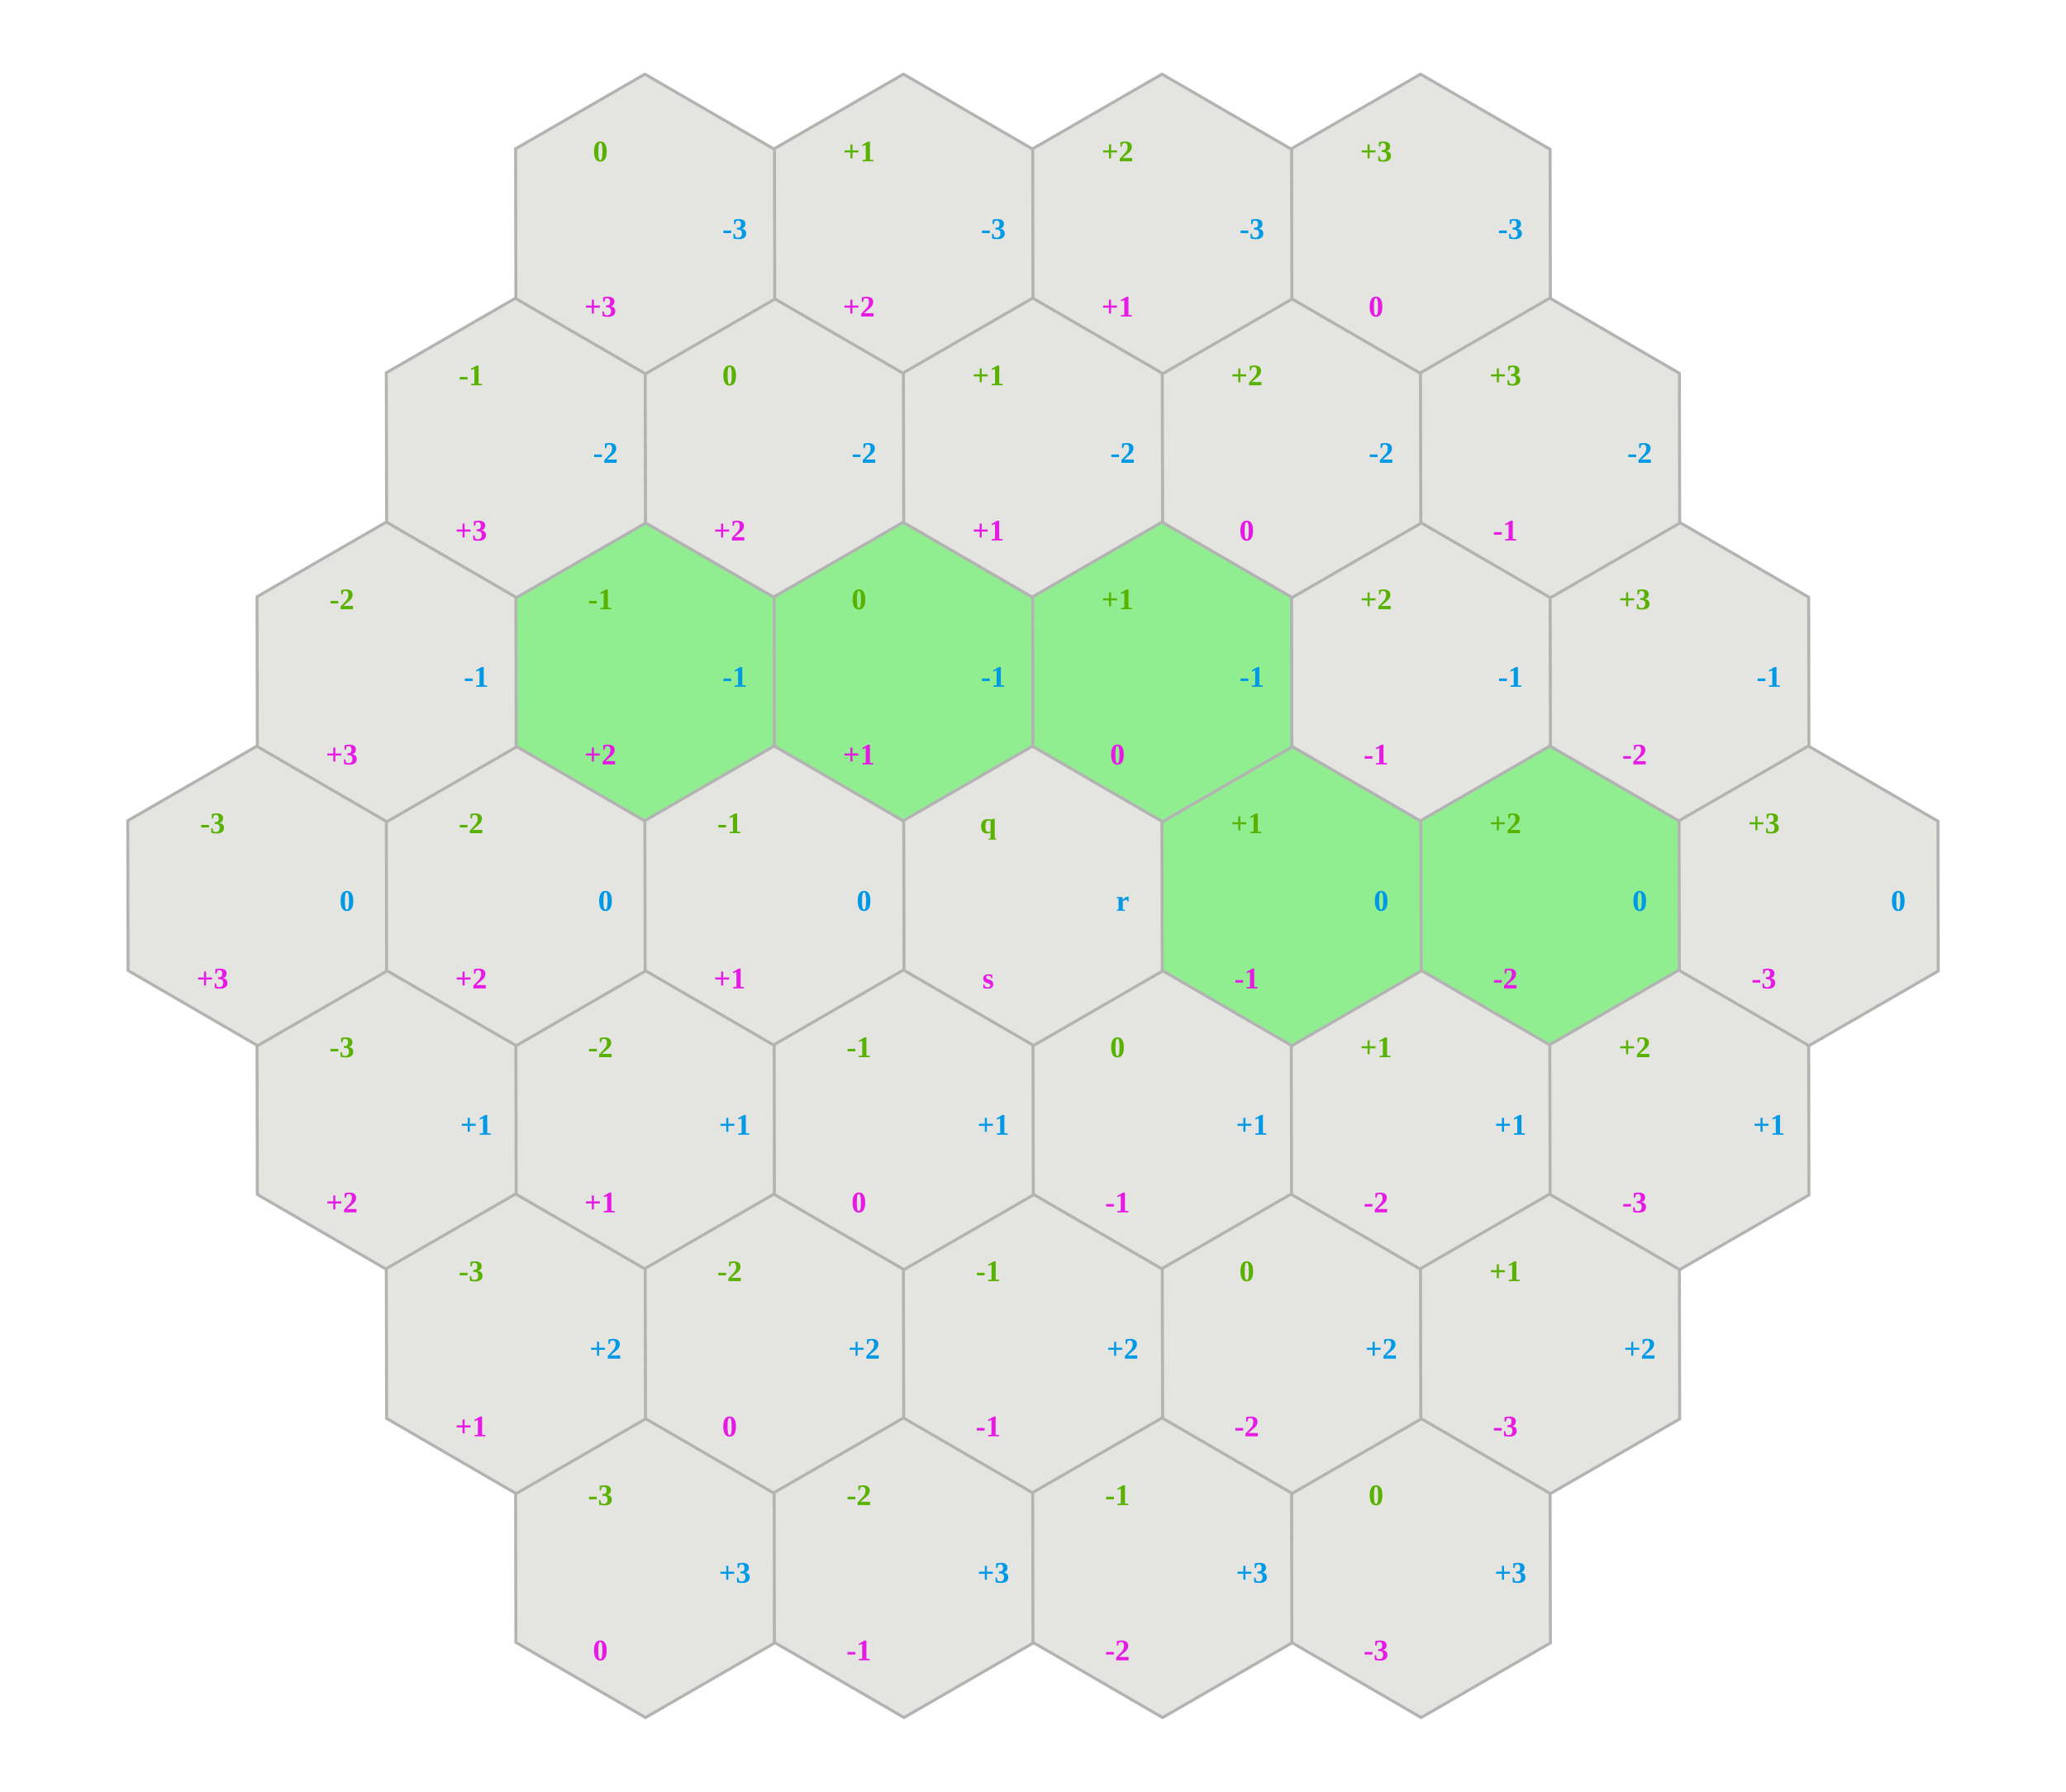
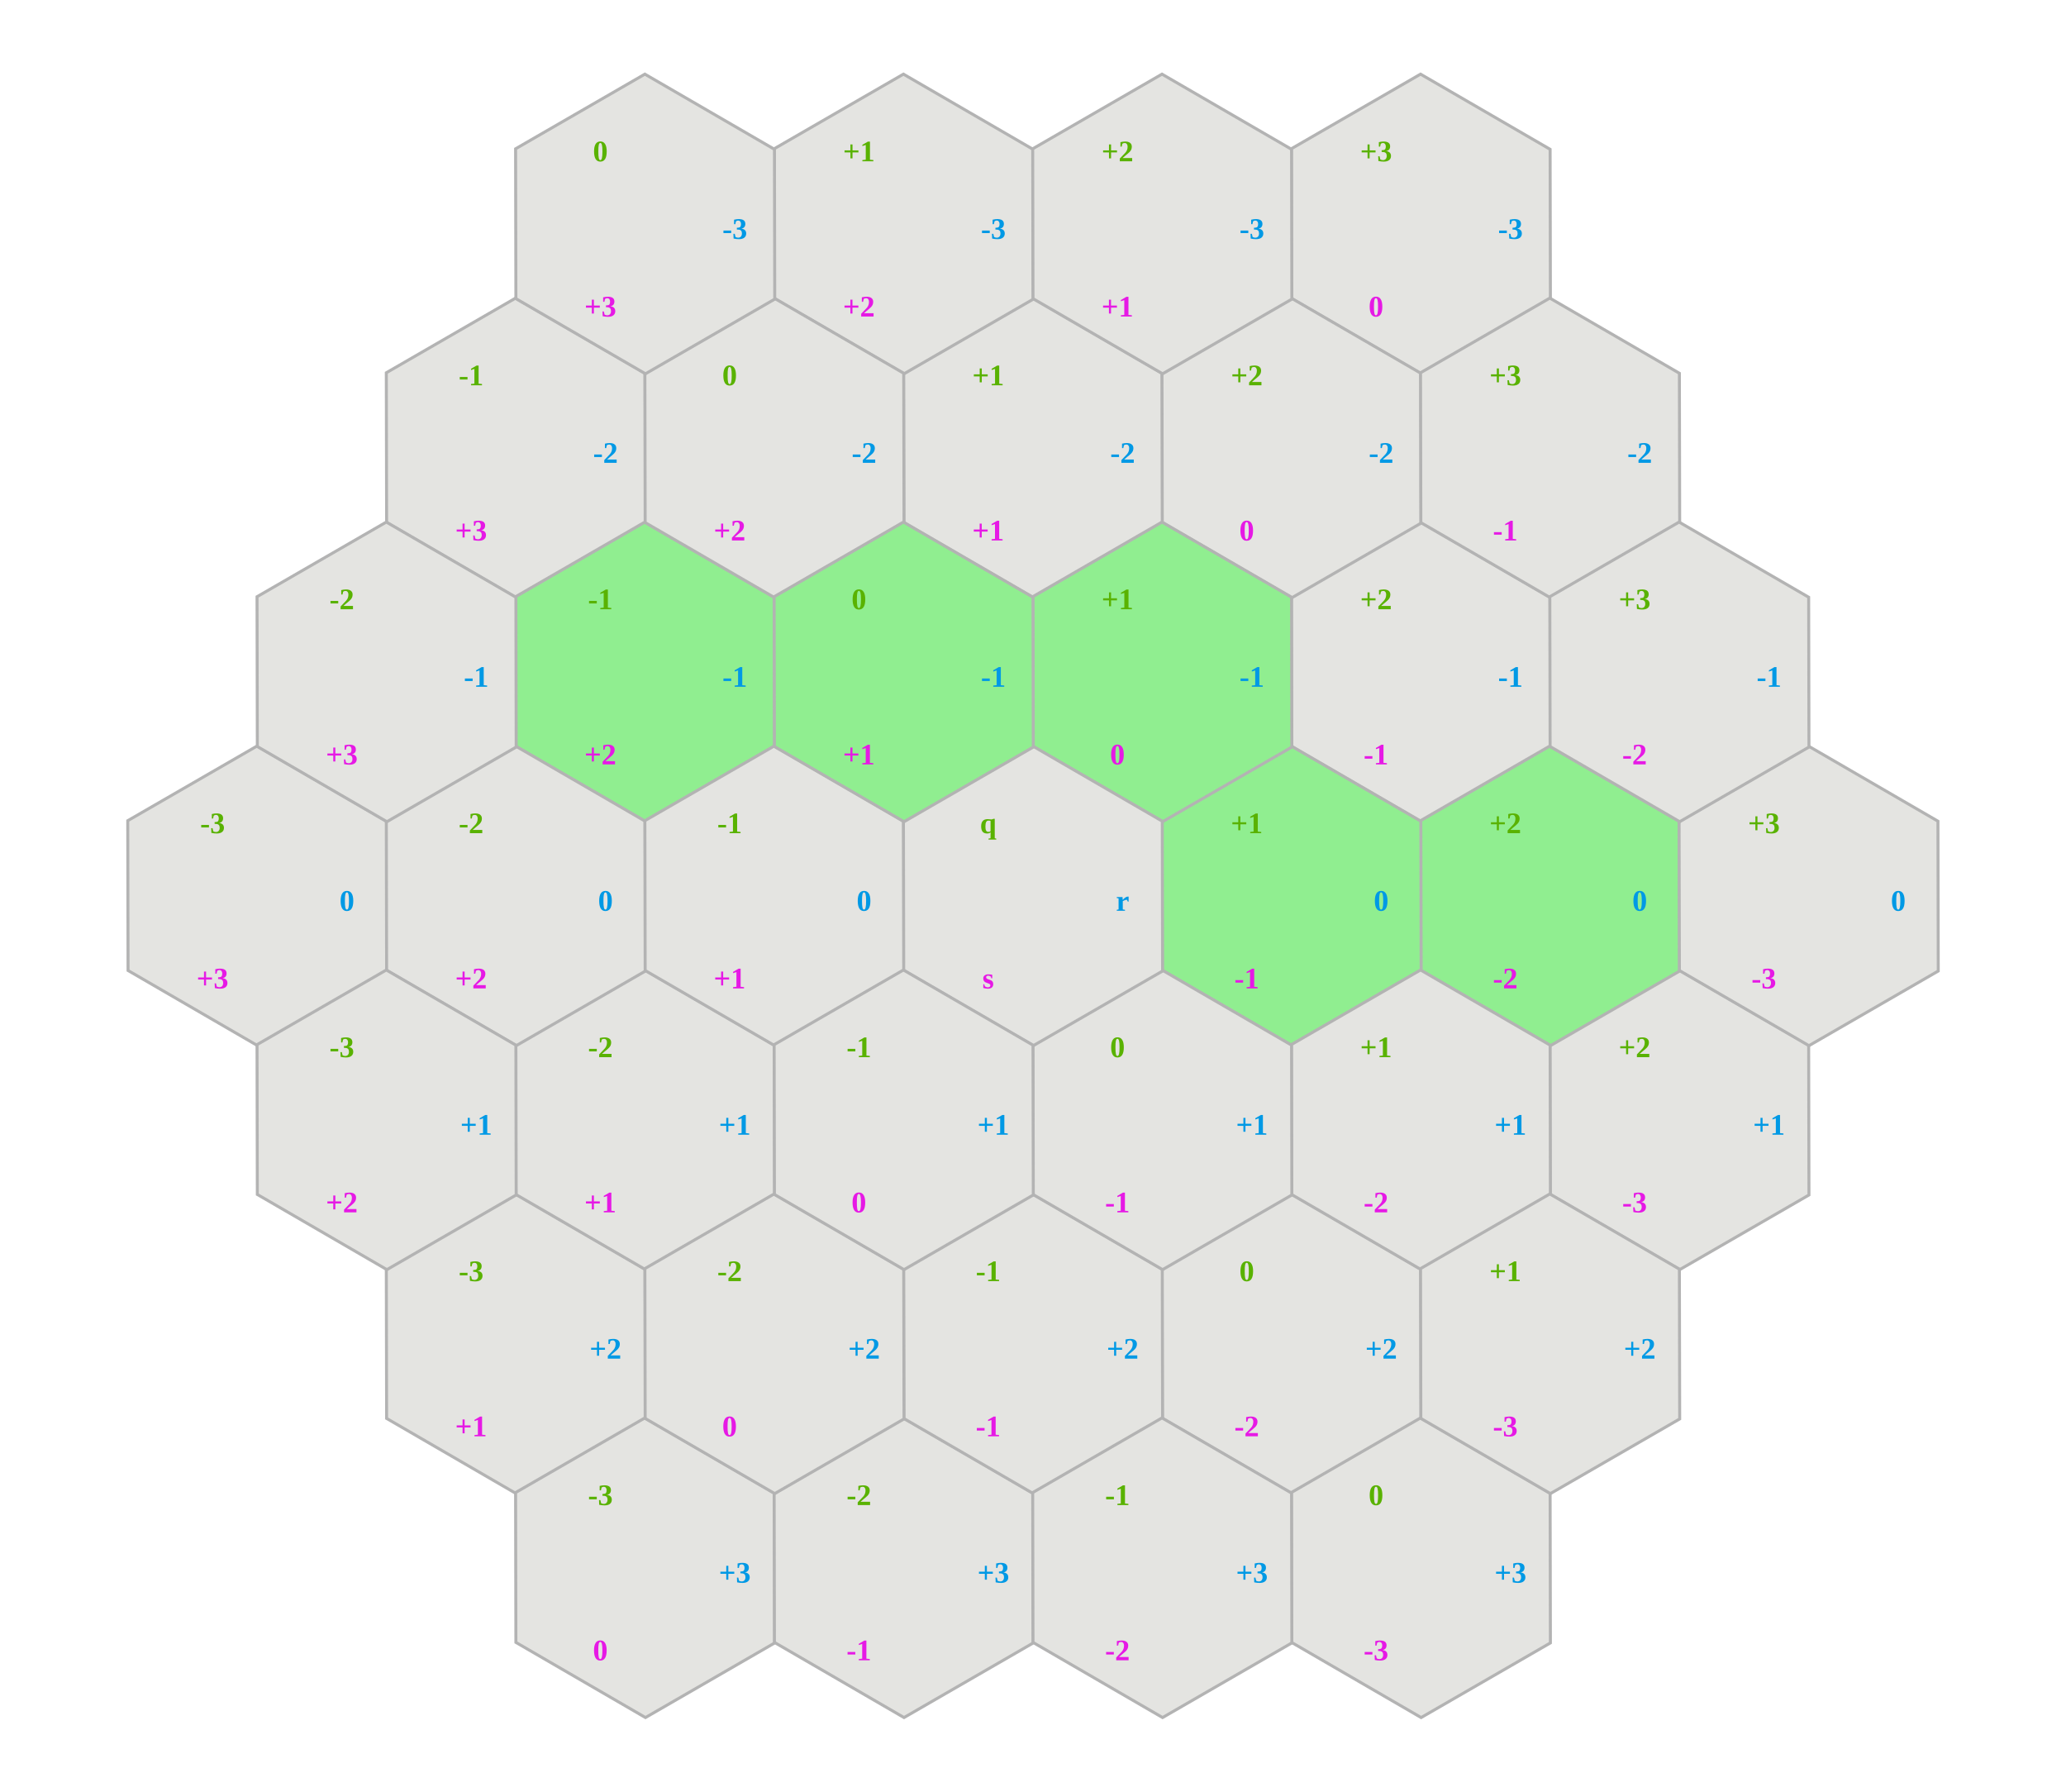
<svg xmlns="http://www.w3.org/2000/svg" version="1.1" viewBox="-692 -600 1384 1200" width="1384" height="1200" preserveAspectRatio="xMidYMin meet">
  <style>
    svg {
        stroke-width: 2px;
        stroke: #b3b3b3ff;
        fill: #e4e4e1ff;
        background-color: #ffffffff;
    }
    text {
        font-weight: bold;
        stroke: none;
        fill: black;
        text-anchor: middle;
        font-size: 20px;
    }
    .q {
        fill: #59b201ff;
    }
    .r {
        fill: #0099e5ff;
    }
    .s {
        fill: #e619e5ff;
    }
    .style-1 {
        fill: #90ee90ff;
    }
</style>
+   <g transform="translate(-346.4102,300),rotate(-30)">
+     <polygon points="100,0 50,-87 -50,-87 -100,-0 -50,87 50,87">
+     </polygon>
+     <text transform="rotate(-90) translate(60, 0) rotate(90) rotate(30) translate(0,10)" class="q">-3</text>
+     <text transform="rotate(-90) translate(-30, 52) rotate(90) rotate(30) translate(0,10)" class="r">+2</text>
+     <text transform="rotate(-90) translate(-30, -52) rotate(90) rotate(30) translate(0,10)" class="s">+1</text>
+   </g>
+   <g transform="translate(259.8076,-450),rotate(-30)">
+     <polygon points="100,0 50,-87 -50,-87 -100,-0 -50,87 50,87">
+     </polygon>
+     <text transform="rotate(-90) translate(60, 0) rotate(90) rotate(30) translate(0,10)" class="q">+3</text>
+     <text transform="rotate(-90) translate(-30, 52) rotate(90) rotate(30) translate(0,10)" class="r">-3</text>
+     <text transform="rotate(-90) translate(-30, -52) rotate(90) rotate(30) translate(0,10)" class="s">0</text>
+   </g>
+   <g transform="translate(433.0127,150),rotate(-30)">
+     <polygon points="100,0 50,-87 -50,-87 -100,-0 -50,87 50,87">
+     </polygon>
+     <text transform="rotate(-90) translate(60, 0) rotate(90) rotate(30) translate(0,10)" class="q">+2</text>
+     <text transform="rotate(-90) translate(-30, 52) rotate(90) rotate(30) translate(0,10)" class="r">+1</text>
+     <text transform="rotate(-90) translate(-30, -52) rotate(90) rotate(30) translate(0,10)" class="s">-3</text>
+   </g>
+   <g transform="translate(-259.8076,450),rotate(-30)">
+     <polygon points="100,0 50,-87 -50,-87 -100,-0 -50,87 50,87">
+     </polygon>
+     <text transform="rotate(-90) translate(60, 0) rotate(90) rotate(30) translate(0,10)" class="q">-3</text>
+     <text transform="rotate(-90) translate(-30, 52) rotate(90) rotate(30) translate(0,10)" class="r">+3</text>
+     <text transform="rotate(-90) translate(-30, -52) rotate(90) rotate(30) translate(0,10)" class="s">0</text>
+   </g>
+   <g transform="translate(-346.4102,-300),rotate(-30)">
+     <polygon points="100,0 50,-87 -50,-87 -100,-0 -50,87 50,87">
+     </polygon>
+     <text transform="rotate(-90) translate(60, 0) rotate(90) rotate(30) translate(0,10)" class="q">-1</text>
+     <text transform="rotate(-90) translate(-30, 52) rotate(90) rotate(30) translate(0,10)" class="r">-2</text>
+     <text transform="rotate(-90) translate(-30, -52) rotate(90) rotate(30) translate(0,10)" class="s">+3</text>
+   </g>
+   <g transform="translate(-86.60254,450),rotate(-30)">
+     <polygon points="100,0 50,-87 -50,-87 -100,-0 -50,87 50,87">
+     </polygon>
+     <text transform="rotate(-90) translate(60, 0) rotate(90) rotate(30) translate(0,10)" class="q">-2</text>
+     <text transform="rotate(-90) translate(-30, 52) rotate(90) rotate(30) translate(0,10)" class="r">+3</text>
+     <text transform="rotate(-90) translate(-30, -52) rotate(90) rotate(30) translate(0,10)" class="s">-1</text>
+   </g>
+   <g transform="translate(259.8076,-150),rotate(-30)">
+     <polygon points="100,0 50,-87 -50,-87 -100,-0 -50,87 50,87">
+     </polygon>
+     <text transform="rotate(-90) translate(60, 0) rotate(90) rotate(30) translate(0,10)" class="q">+2</text>
+     <text transform="rotate(-90) translate(-30, 52) rotate(90) rotate(30) translate(0,10)" class="r">-1</text>
+     <text transform="rotate(-90) translate(-30, -52) rotate(90) rotate(30) translate(0,10)" class="s">-1</text>
+   </g>
+   <g transform="translate(0,-300),rotate(-30)">
+     <polygon points="100,0 50,-87 -50,-87 -100,-0 -50,87 50,87">
+     </polygon>
+     <text transform="rotate(-90) translate(60, 0) rotate(90) rotate(30) translate(0,10)" class="q">+1</text>
+     <text transform="rotate(-90) translate(-30, 52) rotate(90) rotate(30) translate(0,10)" class="r">-2</text>
+     <text transform="rotate(-90) translate(-30, -52) rotate(90) rotate(30) translate(0,10)" class="s">+1</text>
+   </g>
+   <g class="style-1" transform="translate(-259.8076,-150),rotate(-30)">
+     <polygon points="100,0 50,-87 -50,-87 -100,-0 -50,87 50,87">
+     </polygon>
+     <text transform="rotate(-90) translate(60, 0) rotate(90) rotate(30) translate(0,10)" class="q">-1</text>
+     <text transform="rotate(-90) translate(-30, 52) rotate(90) rotate(30) translate(0,10)" class="r">-1</text>
+     <text transform="rotate(-90) translate(-30, -52) rotate(90) rotate(30) translate(0,10)" class="s">+2</text>
+   </g>
+   <g class="style-1" transform="translate(346.4102,0),rotate(-30)">
+     <polygon points="100,0 50,-87 -50,-87 -100,-0 -50,87 50,87">
+     </polygon>
+     <text transform="rotate(-90) translate(60, 0) rotate(90) rotate(30) translate(0,10)" class="q">+2</text>
+     <text transform="rotate(-90) translate(-30, 52) rotate(90) rotate(30) translate(0,10)" class="r">0</text>
+     <text transform="rotate(-90) translate(-30, -52) rotate(90) rotate(30) translate(0,10)" class="s">-2</text>
+   </g>
+   <g transform="translate(173.2051,300),rotate(-30)">
+     <polygon points="100,0 50,-87 -50,-87 -100,-0 -50,87 50,87">
+     </polygon>
+     <text transform="rotate(-90) translate(60, 0) rotate(90) rotate(30) translate(0,10)" class="q">0</text>
+     <text transform="rotate(-90) translate(-30, 52) rotate(90) rotate(30) translate(0,10)" class="r">+2</text>
+     <text transform="rotate(-90) translate(-30, -52) rotate(90) rotate(30) translate(0,10)" class="s">-2</text>
+   </g>
+   <g transform="translate(519.6152,0),rotate(-30)">
+     <polygon points="100,0 50,-87 -50,-87 -100,-0 -50,87 50,87">
+     </polygon>
+     <text transform="rotate(-90) translate(60, 0) rotate(90) rotate(30) translate(0,10)" class="q">+3</text>
+     <text transform="rotate(-90) translate(-30, 52) rotate(90) rotate(30) translate(0,10)" class="r">0</text>
+     <text transform="rotate(-90) translate(-30, -52) rotate(90) rotate(30) translate(0,10)" class="s">-3</text>
+   </g>
  <g transform="translate(-259.8076,150),rotate(-30)">
    <polygon points="100,0 50,-87 -50,-87 -100,-0 -50,87 50,87">
    </polygon>
    <text transform="rotate(-90) translate(60, 0) rotate(90) rotate(30) translate(0,10)" class="q">-2</text>
    <text transform="rotate(-90) translate(-30, 52) rotate(90) rotate(30) translate(0,10)" class="r">+1</text>
    <text transform="rotate(-90) translate(-30, -52) rotate(90) rotate(30) translate(0,10)" class="s">+1</text>
  </g>
-   <g transform="translate(433.0127,-150),rotate(-30)">
-     <polygon points="100,0 50,-87 -50,-87 -100,-0 -50,87 50,87">
-     </polygon>
-     <text transform="rotate(-90) translate(60, 0) rotate(90) rotate(30) translate(0,10)" class="q">+3</text>
-     <text transform="rotate(-90) translate(-30, 52) rotate(90) rotate(30) translate(0,10)" class="r">-1</text>
-     <text transform="rotate(-90) translate(-30, -52) rotate(90) rotate(30) translate(0,10)" class="s">-2</text>
-   </g>
-   <g transform="translate(-259.8076,450),rotate(-30)">
-     <polygon points="100,0 50,-87 -50,-87 -100,-0 -50,87 50,87">
-     </polygon>
-     <text transform="rotate(-90) translate(60, 0) rotate(90) rotate(30) translate(0,10)" class="q">-3</text>
-     <text transform="rotate(-90) translate(-30, 52) rotate(90) rotate(30) translate(0,10)" class="r">+3</text>
-     <text transform="rotate(-90) translate(-30, -52) rotate(90) rotate(30) translate(0,10)" class="s">0</text>
+   <g class="style-1" transform="translate(173.2051,0),rotate(-30)">
+     <polygon points="100,0 50,-87 -50,-87 -100,-0 -50,87 50,87">
+     </polygon>
+     <text transform="rotate(-90) translate(60, 0) rotate(90) rotate(30) translate(0,10)" class="q">+1</text>
+     <text transform="rotate(-90) translate(-30, 52) rotate(90) rotate(30) translate(0,10)" class="r">0</text>
+     <text transform="rotate(-90) translate(-30, -52) rotate(90) rotate(30) translate(0,10)" class="s">-1</text>
+   </g>
+   <g transform="translate(259.8076,150),rotate(-30)">
+     <polygon points="100,0 50,-87 -50,-87 -100,-0 -50,87 50,87">
+     </polygon>
+     <text transform="rotate(-90) translate(60, 0) rotate(90) rotate(30) translate(0,10)" class="q">+1</text>
+     <text transform="rotate(-90) translate(-30, 52) rotate(90) rotate(30) translate(0,10)" class="r">+1</text>
+     <text transform="rotate(-90) translate(-30, -52) rotate(90) rotate(30) translate(0,10)" class="s">-2</text>
+   </g>
+   <g transform="translate(-519.6152,0),rotate(-30)">
+     <polygon points="100,0 50,-87 -50,-87 -100,-0 -50,87 50,87">
+     </polygon>
+     <text transform="rotate(-90) translate(60, 0) rotate(90) rotate(30) translate(0,10)" class="q">-3</text>
+     <text transform="rotate(-90) translate(-30, 52) rotate(90) rotate(30) translate(0,10)" class="r">0</text>
+     <text transform="rotate(-90) translate(-30, -52) rotate(90) rotate(30) translate(0,10)" class="s">+3</text>
+   </g>
+   <g transform="translate(-346.4102,0),rotate(-30)">
+     <polygon points="100,0 50,-87 -50,-87 -100,-0 -50,87 50,87">
+     </polygon>
+     <text transform="rotate(-90) translate(60, 0) rotate(90) rotate(30) translate(0,10)" class="q">-2</text>
+     <text transform="rotate(-90) translate(-30, 52) rotate(90) rotate(30) translate(0,10)" class="r">0</text>
+     <text transform="rotate(-90) translate(-30, -52) rotate(90) rotate(30) translate(0,10)" class="s">+2</text>
+   </g>
+   <g transform="translate(0,300),rotate(-30)">
+     <polygon points="100,0 50,-87 -50,-87 -100,-0 -50,87 50,87">
+     </polygon>
+     <text transform="rotate(-90) translate(60, 0) rotate(90) rotate(30) translate(0,10)" class="q">-1</text>
+     <text transform="rotate(-90) translate(-30, 52) rotate(90) rotate(30) translate(0,10)" class="r">+2</text>
+     <text transform="rotate(-90) translate(-30, -52) rotate(90) rotate(30) translate(0,10)" class="s">-1</text>
+   </g>
+   <g transform="translate(259.8076,450),rotate(-30)">
+     <polygon points="100,0 50,-87 -50,-87 -100,-0 -50,87 50,87">
+     </polygon>
+     <text transform="rotate(-90) translate(60, 0) rotate(90) rotate(30) translate(0,10)" class="q">0</text>
+     <text transform="rotate(-90) translate(-30, 52) rotate(90) rotate(30) translate(0,10)" class="r">+3</text>
+     <text transform="rotate(-90) translate(-30, -52) rotate(90) rotate(30) translate(0,10)" class="s">-3</text>
+   </g>
+   <g transform="translate(346.4102,300),rotate(-30)">
+     <polygon points="100,0 50,-87 -50,-87 -100,-0 -50,87 50,87">
+     </polygon>
+     <text transform="rotate(-90) translate(60, 0) rotate(90) rotate(30) translate(0,10)" class="q">+1</text>
+     <text transform="rotate(-90) translate(-30, 52) rotate(90) rotate(30) translate(0,10)" class="r">+2</text>
+     <text transform="rotate(-90) translate(-30, -52) rotate(90) rotate(30) translate(0,10)" class="s">-3</text>
+   </g>
+   <g transform="translate(-173.2051,0),rotate(-30)">
+     <polygon points="100,0 50,-87 -50,-87 -100,-0 -50,87 50,87">
+     </polygon>
+     <text transform="rotate(-90) translate(60, 0) rotate(90) rotate(30) translate(0,10)" class="q">-1</text>
+     <text transform="rotate(-90) translate(-30, 52) rotate(90) rotate(30) translate(0,10)" class="r">0</text>
+     <text transform="rotate(-90) translate(-30, -52) rotate(90) rotate(30) translate(0,10)" class="s">+1</text>
+   </g>
+   <g transform="translate(86.60254,150),rotate(-30)">
+     <polygon points="100,0 50,-87 -50,-87 -100,-0 -50,87 50,87">
+     </polygon>
+     <text transform="rotate(-90) translate(60, 0) rotate(90) rotate(30) translate(0,10)" class="q">0</text>
+     <text transform="rotate(-90) translate(-30, 52) rotate(90) rotate(30) translate(0,10)" class="r">+1</text>
+     <text transform="rotate(-90) translate(-30, -52) rotate(90) rotate(30) translate(0,10)" class="s">-1</text>
+   </g>
+   <g transform="translate(173.2051,-300),rotate(-30)">
+     <polygon points="100,0 50,-87 -50,-87 -100,-0 -50,87 50,87">
+     </polygon>
+     <text transform="rotate(-90) translate(60, 0) rotate(90) rotate(30) translate(0,10)" class="q">+2</text>
+     <text transform="rotate(-90) translate(-30, 52) rotate(90) rotate(30) translate(0,10)" class="r">-2</text>
+     <text transform="rotate(-90) translate(-30, -52) rotate(90) rotate(30) translate(0,10)" class="s">0</text>
+   </g>
+   <g class="style-1" transform="translate(86.60254,-150),rotate(-30)">
+     <polygon points="100,0 50,-87 -50,-87 -100,-0 -50,87 50,87">
+     </polygon>
+     <text transform="rotate(-90) translate(60, 0) rotate(90) rotate(30) translate(0,10)" class="q">+1</text>
+     <text transform="rotate(-90) translate(-30, 52) rotate(90) rotate(30) translate(0,10)" class="r">-1</text>
+     <text transform="rotate(-90) translate(-30, -52) rotate(90) rotate(30) translate(0,10)" class="s">0</text>
+   </g>
+   <g transform="translate(-173.2051,300),rotate(-30)">
+     <polygon points="100,0 50,-87 -50,-87 -100,-0 -50,87 50,87">
+     </polygon>
+     <text transform="rotate(-90) translate(60, 0) rotate(90) rotate(30) translate(0,10)" class="q">-2</text>
+     <text transform="rotate(-90) translate(-30, 52) rotate(90) rotate(30) translate(0,10)" class="r">+2</text>
+     <text transform="rotate(-90) translate(-30, -52) rotate(90) rotate(30) translate(0,10)" class="s">0</text>
+   </g>
+   <g transform="translate(346.4102,-300),rotate(-30)">
+     <polygon points="100,0 50,-87 -50,-87 -100,-0 -50,87 50,87">
+     </polygon>
+     <text transform="rotate(-90) translate(60, 0) rotate(90) rotate(30) translate(0,10)" class="q">+3</text>
+     <text transform="rotate(-90) translate(-30, 52) rotate(90) rotate(30) translate(0,10)" class="r">-2</text>
+     <text transform="rotate(-90) translate(-30, -52) rotate(90) rotate(30) translate(0,10)" class="s">-1</text>
+   </g>
+   <g transform="translate(-86.60254,-450),rotate(-30)">
+     <polygon points="100,0 50,-87 -50,-87 -100,-0 -50,87 50,87">
+     </polygon>
+     <text transform="rotate(-90) translate(60, 0) rotate(90) rotate(30) translate(0,10)" class="q">+1</text>
+     <text transform="rotate(-90) translate(-30, 52) rotate(90) rotate(30) translate(0,10)" class="r">-3</text>
+     <text transform="rotate(-90) translate(-30, -52) rotate(90) rotate(30) translate(0,10)" class="s">+2</text>
  </g>
  <g transform="translate(-433.0127,150),rotate(-30)">
    <polygon points="100,0 50,-87 -50,-87 -100,-0 -50,87 50,87">
    </polygon>
    <text transform="rotate(-90) translate(60, 0) rotate(90) rotate(30) translate(0,10)" class="q">-3</text>
    <text transform="rotate(-90) translate(-30, 52) rotate(90) rotate(30) translate(0,10)" class="r">+1</text>
-     <text transform="rotate(-90) translate(-30, -52) rotate(90) rotate(30) translate(0,10)" class="s">+2</text>
-   </g>
-   <g transform="translate(-519.6152,0),rotate(-30)">
-     <polygon points="100,0 50,-87 -50,-87 -100,-0 -50,87 50,87">
-     </polygon>
-     <text transform="rotate(-90) translate(60, 0) rotate(90) rotate(30) translate(0,10)" class="q">-3</text>
-     <text transform="rotate(-90) translate(-30, 52) rotate(90) rotate(30) translate(0,10)" class="r">0</text>
-     <text transform="rotate(-90) translate(-30, -52) rotate(90) rotate(30) translate(0,10)" class="s">+3</text>
-   </g>
-   <g transform="translate(259.8076,-150),rotate(-30)">
-     <polygon points="100,0 50,-87 -50,-87 -100,-0 -50,87 50,87">
-     </polygon>
-     <text transform="rotate(-90) translate(60, 0) rotate(90) rotate(30) translate(0,10)" class="q">+2</text>
-     <text transform="rotate(-90) translate(-30, 52) rotate(90) rotate(30) translate(0,10)" class="r">-1</text>
-     <text transform="rotate(-90) translate(-30, -52) rotate(90) rotate(30) translate(0,10)" class="s">-1</text>
-   </g>
-   <g transform="translate(86.60254,150),rotate(-30)">
-     <polygon points="100,0 50,-87 -50,-87 -100,-0 -50,87 50,87">
-     </polygon>
-     <text transform="rotate(-90) translate(60, 0) rotate(90) rotate(30) translate(0,10)" class="q">0</text>
-     <text transform="rotate(-90) translate(-30, 52) rotate(90) rotate(30) translate(0,10)" class="r">+1</text>
-     <text transform="rotate(-90) translate(-30, -52) rotate(90) rotate(30) translate(0,10)" class="s">-1</text>
-   </g>
-   <g class="style-1" transform="translate(-259.8076,-150),rotate(-30)">
-     <polygon points="100,0 50,-87 -50,-87 -100,-0 -50,87 50,87">
-     </polygon>
-     <text transform="rotate(-90) translate(60, 0) rotate(90) rotate(30) translate(0,10)" class="q">-1</text>
-     <text transform="rotate(-90) translate(-30, 52) rotate(90) rotate(30) translate(0,10)" class="r">-1</text>
-     <text transform="rotate(-90) translate(-30, -52) rotate(90) rotate(30) translate(0,10)" class="s">+2</text>
-   </g>
-   <g transform="translate(-346.4102,0),rotate(-30)">
-     <polygon points="100,0 50,-87 -50,-87 -100,-0 -50,87 50,87">
-     </polygon>
-     <text transform="rotate(-90) translate(60, 0) rotate(90) rotate(30) translate(0,10)" class="q">-2</text>
-     <text transform="rotate(-90) translate(-30, 52) rotate(90) rotate(30) translate(0,10)" class="r">0</text>
-     <text transform="rotate(-90) translate(-30, -52) rotate(90) rotate(30) translate(0,10)" class="s">+2</text>
-   </g>
-   <g transform="translate(-173.2051,-300),rotate(-30)">
-     <polygon points="100,0 50,-87 -50,-87 -100,-0 -50,87 50,87">
-     </polygon>
-     <text transform="rotate(-90) translate(60, 0) rotate(90) rotate(30) translate(0,10)" class="q">0</text>
-     <text transform="rotate(-90) translate(-30, 52) rotate(90) rotate(30) translate(0,10)" class="r">-2</text>
-     <text transform="rotate(-90) translate(-30, -52) rotate(90) rotate(30) translate(0,10)" class="s">+2</text>
-   </g>
-   <g transform="translate(173.2051,-300),rotate(-30)">
-     <polygon points="100,0 50,-87 -50,-87 -100,-0 -50,87 50,87">
-     </polygon>
-     <text transform="rotate(-90) translate(60, 0) rotate(90) rotate(30) translate(0,10)" class="q">+2</text>
-     <text transform="rotate(-90) translate(-30, 52) rotate(90) rotate(30) translate(0,10)" class="r">-2</text>
-     <text transform="rotate(-90) translate(-30, -52) rotate(90) rotate(30) translate(0,10)" class="s">0</text>
-   </g>
-   <g transform="translate(-346.4102,-300),rotate(-30)">
-     <polygon points="100,0 50,-87 -50,-87 -100,-0 -50,87 50,87">
-     </polygon>
-     <text transform="rotate(-90) translate(60, 0) rotate(90) rotate(30) translate(0,10)" class="q">-1</text>
-     <text transform="rotate(-90) translate(-30, 52) rotate(90) rotate(30) translate(0,10)" class="r">-2</text>
-     <text transform="rotate(-90) translate(-30, -52) rotate(90) rotate(30) translate(0,10)" class="s">+3</text>
-   </g>
-   <g transform="translate(259.8076,450),rotate(-30)">
-     <polygon points="100,0 50,-87 -50,-87 -100,-0 -50,87 50,87">
-     </polygon>
-     <text transform="rotate(-90) translate(60, 0) rotate(90) rotate(30) translate(0,10)" class="q">0</text>
-     <text transform="rotate(-90) translate(-30, 52) rotate(90) rotate(30) translate(0,10)" class="r">+3</text>
-     <text transform="rotate(-90) translate(-30, -52) rotate(90) rotate(30) translate(0,10)" class="s">-3</text>
-   </g>
-   <g class="style-1" transform="translate(346.4102,0),rotate(-30)">
-     <polygon points="100,0 50,-87 -50,-87 -100,-0 -50,87 50,87">
-     </polygon>
-     <text transform="rotate(-90) translate(60, 0) rotate(90) rotate(30) translate(0,10)" class="q">+2</text>
-     <text transform="rotate(-90) translate(-30, 52) rotate(90) rotate(30) translate(0,10)" class="r">0</text>
-     <text transform="rotate(-90) translate(-30, -52) rotate(90) rotate(30) translate(0,10)" class="s">-2</text>
-   </g>
-   <g transform="translate(173.2051,300),rotate(-30)">
-     <polygon points="100,0 50,-87 -50,-87 -100,-0 -50,87 50,87">
-     </polygon>
-     <text transform="rotate(-90) translate(60, 0) rotate(90) rotate(30) translate(0,10)" class="q">0</text>
-     <text transform="rotate(-90) translate(-30, 52) rotate(90) rotate(30) translate(0,10)" class="r">+2</text>
-     <text transform="rotate(-90) translate(-30, -52) rotate(90) rotate(30) translate(0,10)" class="s">-2</text>
-   </g>
-   <g transform="translate(259.8076,-450),rotate(-30)">
-     <polygon points="100,0 50,-87 -50,-87 -100,-0 -50,87 50,87">
-     </polygon>
-     <text transform="rotate(-90) translate(60, 0) rotate(90) rotate(30) translate(0,10)" class="q">+3</text>
-     <text transform="rotate(-90) translate(-30, 52) rotate(90) rotate(30) translate(0,10)" class="r">-3</text>
-     <text transform="rotate(-90) translate(-30, -52) rotate(90) rotate(30) translate(0,10)" class="s">0</text>
-   </g>
-   <g class="style-1" transform="translate(-86.60254,-150),rotate(-30)">
-     <polygon points="100,0 50,-87 -50,-87 -100,-0 -50,87 50,87">
-     </polygon>
-     <text transform="rotate(-90) translate(60, 0) rotate(90) rotate(30) translate(0,10)" class="q">0</text>
-     <text transform="rotate(-90) translate(-30, 52) rotate(90) rotate(30) translate(0,10)" class="r">-1</text>
-     <text transform="rotate(-90) translate(-30, -52) rotate(90) rotate(30) translate(0,10)" class="s">+1</text>
-   </g>
-   <g transform="translate(-433.0127,-150),rotate(-30)">
-     <polygon points="100,0 50,-87 -50,-87 -100,-0 -50,87 50,87">
-     </polygon>
-     <text transform="rotate(-90) translate(60, 0) rotate(90) rotate(30) translate(0,10)" class="q">-2</text>
-     <text transform="rotate(-90) translate(-30, 52) rotate(90) rotate(30) translate(0,10)" class="r">-1</text>
-     <text transform="rotate(-90) translate(-30, -52) rotate(90) rotate(30) translate(0,10)" class="s">+3</text>
-   </g>
-   <g transform="translate(259.8076,150),rotate(-30)">
-     <polygon points="100,0 50,-87 -50,-87 -100,-0 -50,87 50,87">
-     </polygon>
-     <text transform="rotate(-90) translate(60, 0) rotate(90) rotate(30) translate(0,10)" class="q">+1</text>
-     <text transform="rotate(-90) translate(-30, 52) rotate(90) rotate(30) translate(0,10)" class="r">+1</text>
-     <text transform="rotate(-90) translate(-30, -52) rotate(90) rotate(30) translate(0,10)" class="s">-2</text>
-   </g>
-   <g transform="translate(-173.2051,300),rotate(-30)">
-     <polygon points="100,0 50,-87 -50,-87 -100,-0 -50,87 50,87">
-     </polygon>
-     <text transform="rotate(-90) translate(60, 0) rotate(90) rotate(30) translate(0,10)" class="q">-2</text>
-     <text transform="rotate(-90) translate(-30, 52) rotate(90) rotate(30) translate(0,10)" class="r">+2</text>
-     <text transform="rotate(-90) translate(-30, -52) rotate(90) rotate(30) translate(0,10)" class="s">0</text>
-   </g>
-   <g transform="translate(-86.60254,-450),rotate(-30)">
-     <polygon points="100,0 50,-87 -50,-87 -100,-0 -50,87 50,87">
-     </polygon>
-     <text transform="rotate(-90) translate(60, 0) rotate(90) rotate(30) translate(0,10)" class="q">+1</text>
-     <text transform="rotate(-90) translate(-30, 52) rotate(90) rotate(30) translate(0,10)" class="r">-3</text>
    <text transform="rotate(-90) translate(-30, -52) rotate(90) rotate(30) translate(0,10)" class="s">+2</text>
  </g>
  <g transform="translate(0,0),rotate(-30)">
    <polygon points="100,0 50,-87 -50,-87 -100,-0 -50,87 50,87">
    </polygon>
    <text transform="rotate(-90) translate(60, 0) rotate(90) rotate(30) translate(0,10)" class="q">q</text>
    <text transform="rotate(-90) translate(-30, 52) rotate(90) rotate(30) translate(0,10)" class="r">r</text>
    <text transform="rotate(-90) translate(-30, -52) rotate(90) rotate(30) translate(0,10)" class="s">s</text>
  </g>
-   <g transform="translate(0,300),rotate(-30)">
-     <polygon points="100,0 50,-87 -50,-87 -100,-0 -50,87 50,87">
-     </polygon>
-     <text transform="rotate(-90) translate(60, 0) rotate(90) rotate(30) translate(0,10)" class="q">-1</text>
-     <text transform="rotate(-90) translate(-30, 52) rotate(90) rotate(30) translate(0,10)" class="r">+2</text>
-     <text transform="rotate(-90) translate(-30, -52) rotate(90) rotate(30) translate(0,10)" class="s">-1</text>
-   </g>
-   <g class="style-1" transform="translate(173.2051,0),rotate(-30)">
-     <polygon points="100,0 50,-87 -50,-87 -100,-0 -50,87 50,87">
-     </polygon>
-     <text transform="rotate(-90) translate(60, 0) rotate(90) rotate(30) translate(0,10)" class="q">+1</text>
-     <text transform="rotate(-90) translate(-30, 52) rotate(90) rotate(30) translate(0,10)" class="r">0</text>
-     <text transform="rotate(-90) translate(-30, -52) rotate(90) rotate(30) translate(0,10)" class="s">-1</text>
-   </g>
-   <g transform="translate(-346.4102,300),rotate(-30)">
-     <polygon points="100,0 50,-87 -50,-87 -100,-0 -50,87 50,87">
-     </polygon>
-     <text transform="rotate(-90) translate(60, 0) rotate(90) rotate(30) translate(0,10)" class="q">-3</text>
-     <text transform="rotate(-90) translate(-30, 52) rotate(90) rotate(30) translate(0,10)" class="r">+2</text>
-     <text transform="rotate(-90) translate(-30, -52) rotate(90) rotate(30) translate(0,10)" class="s">+1</text>
+   <g transform="translate(-433.0127,-150),rotate(-30)">
+     <polygon points="100,0 50,-87 -50,-87 -100,-0 -50,87 50,87">
+     </polygon>
+     <text transform="rotate(-90) translate(60, 0) rotate(90) rotate(30) translate(0,10)" class="q">-2</text>
+     <text transform="rotate(-90) translate(-30, 52) rotate(90) rotate(30) translate(0,10)" class="r">-1</text>
+     <text transform="rotate(-90) translate(-30, -52) rotate(90) rotate(30) translate(0,10)" class="s">+3</text>
+   </g>
+   <g transform="translate(-173.2051,-300),rotate(-30)">
+     <polygon points="100,0 50,-87 -50,-87 -100,-0 -50,87 50,87">
+     </polygon>
+     <text transform="rotate(-90) translate(60, 0) rotate(90) rotate(30) translate(0,10)" class="q">0</text>
+     <text transform="rotate(-90) translate(-30, 52) rotate(90) rotate(30) translate(0,10)" class="r">-2</text>
+     <text transform="rotate(-90) translate(-30, -52) rotate(90) rotate(30) translate(0,10)" class="s">+2</text>
+   </g>
+   <g class="style-1" transform="translate(-86.60254,-150),rotate(-30)">
+     <polygon points="100,0 50,-87 -50,-87 -100,-0 -50,87 50,87">
+     </polygon>
+     <text transform="rotate(-90) translate(60, 0) rotate(90) rotate(30) translate(0,10)" class="q">0</text>
+     <text transform="rotate(-90) translate(-30, 52) rotate(90) rotate(30) translate(0,10)" class="r">-1</text>
+     <text transform="rotate(-90) translate(-30, -52) rotate(90) rotate(30) translate(0,10)" class="s">+1</text>
+   </g>
+   <g transform="translate(86.60254,450),rotate(-30)">
+     <polygon points="100,0 50,-87 -50,-87 -100,-0 -50,87 50,87">
+     </polygon>
+     <text transform="rotate(-90) translate(60, 0) rotate(90) rotate(30) translate(0,10)" class="q">-1</text>
+     <text transform="rotate(-90) translate(-30, 52) rotate(90) rotate(30) translate(0,10)" class="r">+3</text>
+     <text transform="rotate(-90) translate(-30, -52) rotate(90) rotate(30) translate(0,10)" class="s">-2</text>
+   </g>
+   <g transform="translate(-259.8076,-450),rotate(-30)">
+     <polygon points="100,0 50,-87 -50,-87 -100,-0 -50,87 50,87">
+     </polygon>
+     <text transform="rotate(-90) translate(60, 0) rotate(90) rotate(30) translate(0,10)" class="q">0</text>
+     <text transform="rotate(-90) translate(-30, 52) rotate(90) rotate(30) translate(0,10)" class="r">-3</text>
+     <text transform="rotate(-90) translate(-30, -52) rotate(90) rotate(30) translate(0,10)" class="s">+3</text>
+   </g>
+   <g transform="translate(-86.60254,150),rotate(-30)">
+     <polygon points="100,0 50,-87 -50,-87 -100,-0 -50,87 50,87">
+     </polygon>
+     <text transform="rotate(-90) translate(60, 0) rotate(90) rotate(30) translate(0,10)" class="q">-1</text>
+     <text transform="rotate(-90) translate(-30, 52) rotate(90) rotate(30) translate(0,10)" class="r">+1</text>
+     <text transform="rotate(-90) translate(-30, -52) rotate(90) rotate(30) translate(0,10)" class="s">0</text>
+   </g>
+   <g transform="translate(433.0127,-150),rotate(-30)">
+     <polygon points="100,0 50,-87 -50,-87 -100,-0 -50,87 50,87">
+     </polygon>
+     <text transform="rotate(-90) translate(60, 0) rotate(90) rotate(30) translate(0,10)" class="q">+3</text>
+     <text transform="rotate(-90) translate(-30, 52) rotate(90) rotate(30) translate(0,10)" class="r">-1</text>
+     <text transform="rotate(-90) translate(-30, -52) rotate(90) rotate(30) translate(0,10)" class="s">-2</text>
  </g>
  <g transform="translate(86.60254,-450),rotate(-30)">
    <polygon points="100,0 50,-87 -50,-87 -100,-0 -50,87 50,87">
    </polygon>
    <text transform="rotate(-90) translate(60, 0) rotate(90) rotate(30) translate(0,10)" class="q">+2</text>
    <text transform="rotate(-90) translate(-30, 52) rotate(90) rotate(30) translate(0,10)" class="r">-3</text>
    <text transform="rotate(-90) translate(-30, -52) rotate(90) rotate(30) translate(0,10)" class="s">+1</text>
  </g>
-   <g transform="translate(346.4102,-300),rotate(-30)">
-     <polygon points="100,0 50,-87 -50,-87 -100,-0 -50,87 50,87">
-     </polygon>
-     <text transform="rotate(-90) translate(60, 0) rotate(90) rotate(30) translate(0,10)" class="q">+3</text>
-     <text transform="rotate(-90) translate(-30, 52) rotate(90) rotate(30) translate(0,10)" class="r">-2</text>
-     <text transform="rotate(-90) translate(-30, -52) rotate(90) rotate(30) translate(0,10)" class="s">-1</text>
-   </g>
-   <g transform="translate(-259.8076,-450),rotate(-30)">
-     <polygon points="100,0 50,-87 -50,-87 -100,-0 -50,87 50,87">
-     </polygon>
-     <text transform="rotate(-90) translate(60, 0) rotate(90) rotate(30) translate(0,10)" class="q">0</text>
-     <text transform="rotate(-90) translate(-30, 52) rotate(90) rotate(30) translate(0,10)" class="r">-3</text>
-     <text transform="rotate(-90) translate(-30, -52) rotate(90) rotate(30) translate(0,10)" class="s">+3</text>
-   </g>
-   <g transform="translate(-173.2051,0),rotate(-30)">
-     <polygon points="100,0 50,-87 -50,-87 -100,-0 -50,87 50,87">
-     </polygon>
-     <text transform="rotate(-90) translate(60, 0) rotate(90) rotate(30) translate(0,10)" class="q">-1</text>
-     <text transform="rotate(-90) translate(-30, 52) rotate(90) rotate(30) translate(0,10)" class="r">0</text>
-     <text transform="rotate(-90) translate(-30, -52) rotate(90) rotate(30) translate(0,10)" class="s">+1</text>
-   </g>
-   <g transform="translate(-86.60254,150),rotate(-30)">
-     <polygon points="100,0 50,-87 -50,-87 -100,-0 -50,87 50,87">
-     </polygon>
-     <text transform="rotate(-90) translate(60, 0) rotate(90) rotate(30) translate(0,10)" class="q">-1</text>
-     <text transform="rotate(-90) translate(-30, 52) rotate(90) rotate(30) translate(0,10)" class="r">+1</text>
-     <text transform="rotate(-90) translate(-30, -52) rotate(90) rotate(30) translate(0,10)" class="s">0</text>
-   </g>
-   <g transform="translate(346.4102,300),rotate(-30)">
-     <polygon points="100,0 50,-87 -50,-87 -100,-0 -50,87 50,87">
-     </polygon>
-     <text transform="rotate(-90) translate(60, 0) rotate(90) rotate(30) translate(0,10)" class="q">+1</text>
-     <text transform="rotate(-90) translate(-30, 52) rotate(90) rotate(30) translate(0,10)" class="r">+2</text>
-     <text transform="rotate(-90) translate(-30, -52) rotate(90) rotate(30) translate(0,10)" class="s">-3</text>
-   </g>
-   <g transform="translate(-86.60254,450),rotate(-30)">
-     <polygon points="100,0 50,-87 -50,-87 -100,-0 -50,87 50,87">
-     </polygon>
-     <text transform="rotate(-90) translate(60, 0) rotate(90) rotate(30) translate(0,10)" class="q">-2</text>
-     <text transform="rotate(-90) translate(-30, 52) rotate(90) rotate(30) translate(0,10)" class="r">+3</text>
-     <text transform="rotate(-90) translate(-30, -52) rotate(90) rotate(30) translate(0,10)" class="s">-1</text>
-   </g>
-   <g transform="translate(0,-300),rotate(-30)">
-     <polygon points="100,0 50,-87 -50,-87 -100,-0 -50,87 50,87">
-     </polygon>
-     <text transform="rotate(-90) translate(60, 0) rotate(90) rotate(30) translate(0,10)" class="q">+1</text>
-     <text transform="rotate(-90) translate(-30, 52) rotate(90) rotate(30) translate(0,10)" class="r">-2</text>
-     <text transform="rotate(-90) translate(-30, -52) rotate(90) rotate(30) translate(0,10)" class="s">+1</text>
-   </g>
-   <g class="style-1" transform="translate(86.60254,-150),rotate(-30)">
-     <polygon points="100,0 50,-87 -50,-87 -100,-0 -50,87 50,87">
-     </polygon>
-     <text transform="rotate(-90) translate(60, 0) rotate(90) rotate(30) translate(0,10)" class="q">+1</text>
-     <text transform="rotate(-90) translate(-30, 52) rotate(90) rotate(30) translate(0,10)" class="r">-1</text>
-     <text transform="rotate(-90) translate(-30, -52) rotate(90) rotate(30) translate(0,10)" class="s">0</text>
-   </g>
-   <g transform="translate(86.60254,450),rotate(-30)">
-     <polygon points="100,0 50,-87 -50,-87 -100,-0 -50,87 50,87">
-     </polygon>
-     <text transform="rotate(-90) translate(60, 0) rotate(90) rotate(30) translate(0,10)" class="q">-1</text>
-     <text transform="rotate(-90) translate(-30, 52) rotate(90) rotate(30) translate(0,10)" class="r">+3</text>
-     <text transform="rotate(-90) translate(-30, -52) rotate(90) rotate(30) translate(0,10)" class="s">-2</text>
-   </g>
-   <g transform="translate(433.0127,150),rotate(-30)">
-     <polygon points="100,0 50,-87 -50,-87 -100,-0 -50,87 50,87">
-     </polygon>
-     <text transform="rotate(-90) translate(60, 0) rotate(90) rotate(30) translate(0,10)" class="q">+2</text>
-     <text transform="rotate(-90) translate(-30, 52) rotate(90) rotate(30) translate(0,10)" class="r">+1</text>
-     <text transform="rotate(-90) translate(-30, -52) rotate(90) rotate(30) translate(0,10)" class="s">-3</text>
-   </g>
-   <g transform="translate(519.6152,0),rotate(-30)">
-     <polygon points="100,0 50,-87 -50,-87 -100,-0 -50,87 50,87">
-     </polygon>
-     <text transform="rotate(-90) translate(60, 0) rotate(90) rotate(30) translate(0,10)" class="q">+3</text>
-     <text transform="rotate(-90) translate(-30, 52) rotate(90) rotate(30) translate(0,10)" class="r">0</text>
-     <text transform="rotate(-90) translate(-30, -52) rotate(90) rotate(30) translate(0,10)" class="s">-3</text>
-   </g>
</svg>
